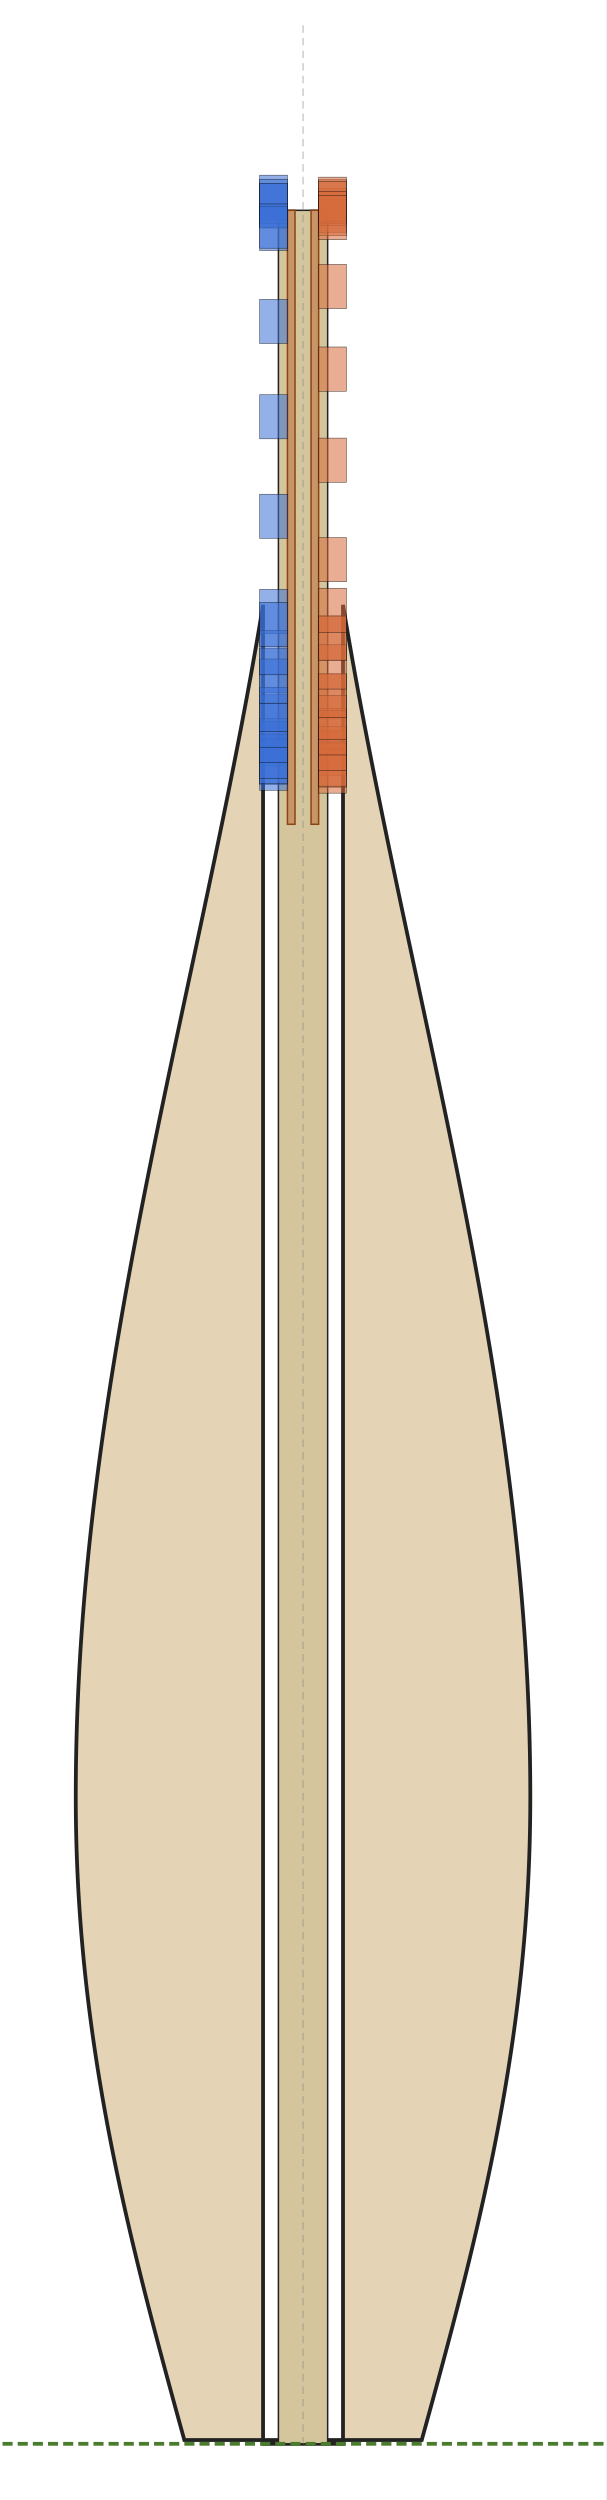
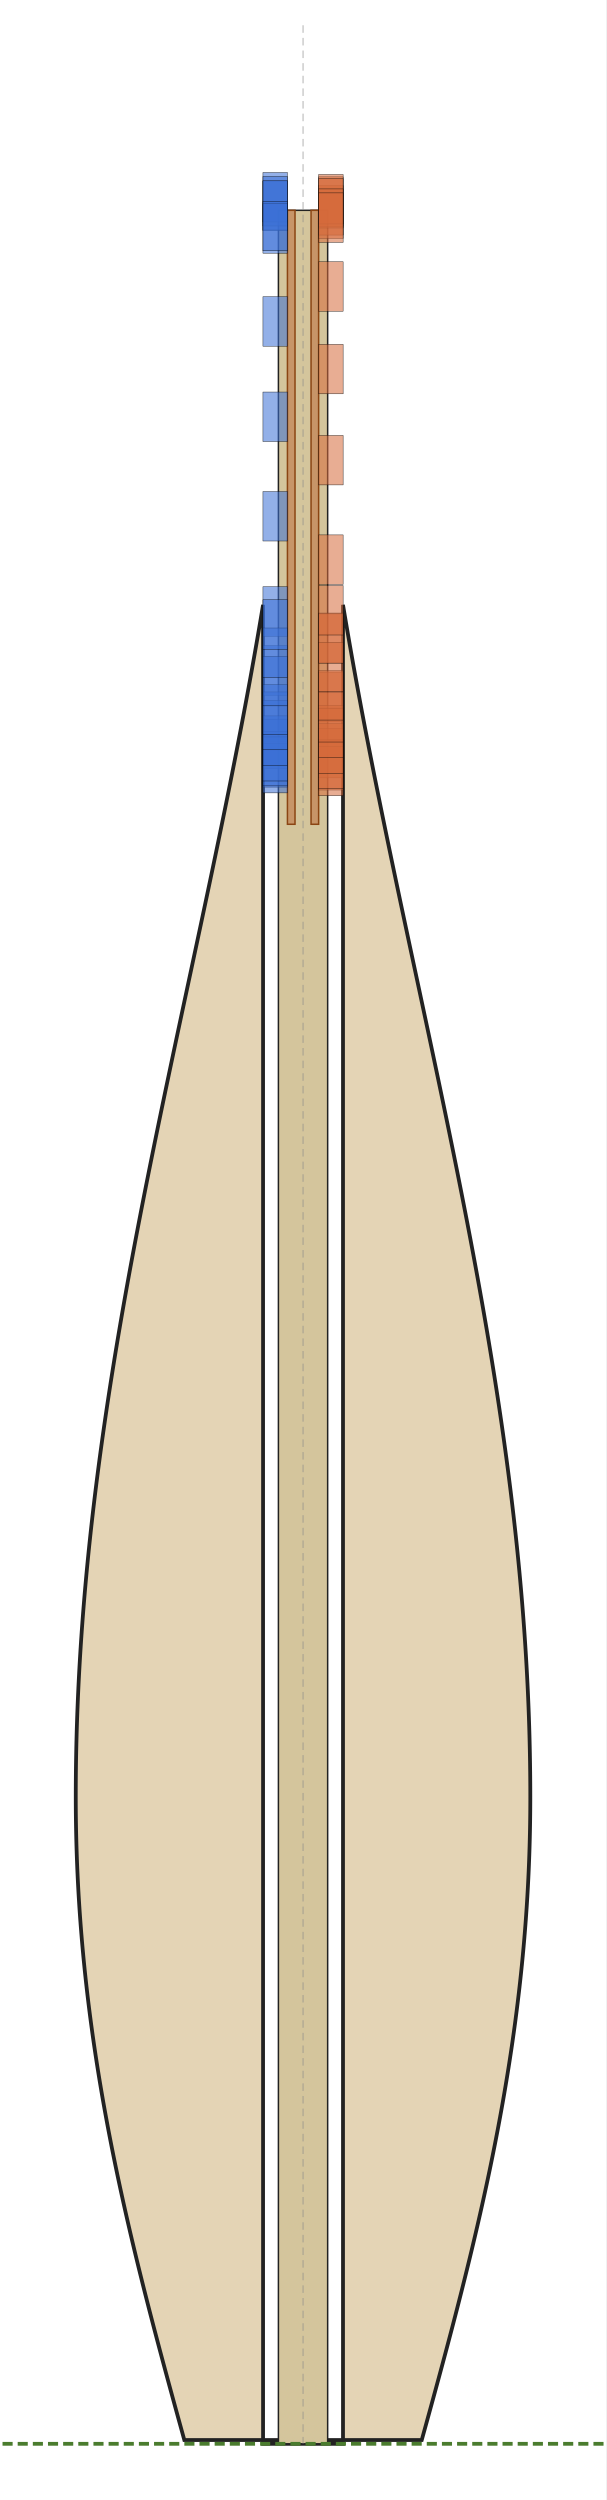
<svg xmlns="http://www.w3.org/2000/svg" viewBox="-240 -20 480 1980" preserveAspectRatio="xMidYMid meet">
  <rect x="-240" y="-20" width="480" height="1980" fill="#fff" />
  <path d="M 94.013 1912.507 L 94.960 1909.075 L 95.907 1905.642 L 96.853 1902.210 L 97.799 1898.777 L 98.743 1895.344 L 99.687 1891.911 L 100.629 1888.478 L 101.571 1885.044 L 102.511 1881.610 L 103.449 1878.175 L 104.387 1874.741 L 105.322 1871.306 L 106.256 1867.870 L 107.188 1864.434 L 108.118 1860.998 L 109.047 1857.561 L 109.973 1854.124 L 110.897 1850.686 L 111.818 1847.247 L 112.737 1843.808 L 113.654 1840.368 L 114.568 1836.928 L 115.479 1833.487 L 116.387 1830.046 L 117.293 1826.603 L 118.195 1823.160 L 119.094 1819.716 L 119.990 1816.272 L 120.883 1812.826 L 121.772 1809.380 L 122.658 1805.933 L 123.540 1802.485 L 124.419 1799.036 L 125.293 1795.586 L 126.164 1792.136 L 127.031 1788.684 L 127.893 1785.231 L 128.751 1781.778 L 129.605 1778.323 L 130.455 1774.867 L 131.300 1771.410 L 132.141 1767.952 L 132.976 1764.493 L 133.808 1761.033 L 134.634 1757.571 L 135.455 1754.109 L 136.271 1750.645 L 137.082 1747.180 L 137.888 1743.714 L 138.689 1740.246 L 139.484 1736.777 L 140.273 1733.307 L 141.057 1729.835 L 141.836 1726.362 L 142.608 1722.888 L 143.375 1719.412 L 144.136 1715.935 L 144.891 1712.457 L 145.639 1708.977 L 146.382 1705.495 L 147.118 1702.012 L 147.848 1698.527 L 148.571 1695.041 L 149.288 1691.553 L 149.999 1688.064 L 150.703 1684.573 L 151.400 1681.081 L 152.090 1677.587 L 152.773 1674.091 L 153.449 1670.593 L 154.118 1667.094 L 154.781 1663.593 L 155.435 1660.091 L 156.083 1656.586 L 156.723 1653.080 L 157.356 1649.572 L 157.982 1646.062 L 158.600 1642.551 L 159.210 1639.037 L 159.812 1635.522 L 160.407 1632.005 L 160.994 1628.486 L 161.573 1624.965 L 162.144 1621.442 L 162.707 1617.918 L 163.262 1614.391 L 163.809 1610.862 L 164.348 1607.332 L 164.879 1603.799 L 165.401 1600.265 L 165.914 1596.728 L 166.420 1593.189 L 166.917 1589.649 L 167.405 1586.106 L 167.885 1582.561 L 168.356 1579.014 L 168.818 1575.465 L 169.271 1571.914 L 169.716 1568.361 L 170.152 1564.805 L 170.579 1561.248 L 170.997 1557.688 L 171.406 1554.127 L 171.806 1550.563 L 172.197 1546.996 L 172.579 1543.428 L 172.951 1539.857 L 173.315 1536.285 L 173.669 1532.710 L 174.014 1529.132 L 174.349 1525.553 L 174.676 1521.971 L 174.992 1518.387 L 175.300 1514.801 L 175.597 1511.212 L 175.886 1507.621 L 176.164 1504.028 L 176.434 1500.433 L 176.693 1496.835 L 176.943 1493.235 L 177.183 1489.632 L 177.414 1486.028 L 177.635 1482.421 L 177.846 1478.811 L 178.048 1475.199 L 178.239 1471.585 L 178.421 1467.969 L 178.593 1464.350 L 178.755 1460.729 L 178.907 1457.105 L 179.050 1453.479 L 179.182 1449.851 L 179.305 1446.220 L 179.418 1442.587 L 179.520 1438.951 L 179.613 1435.313 L 179.696 1431.673 L 179.769 1428.030 L 179.832 1424.385 L 179.885 1420.738 L 179.928 1417.088 L 179.961 1413.436 L 179.984 1409.781 L 179.997 1406.124 L 180.000 1402.464 L 179.995 1398.803 L 179.982 1395.139 L 179.961 1391.474 L 179.933 1387.807 L 179.898 1384.138 L 179.854 1380.468 L 179.804 1376.795 L 179.746 1373.121 L 179.680 1369.445 L 179.606 1365.767 L 179.526 1362.087 L 179.437 1358.406 L 179.341 1354.722 L 179.238 1351.037 L 179.127 1347.350 L 179.008 1343.662 L 178.883 1339.971 L 178.749 1336.279 L 178.608 1332.585 L 178.460 1328.889 L 178.304 1325.191 L 178.141 1321.491 L 177.971 1317.790 L 177.793 1314.087 L 177.607 1310.382 L 177.414 1306.675 L 177.214 1302.967 L 177.007 1299.257 L 176.792 1295.545 L 176.570 1291.831 L 176.341 1288.116 L 176.104 1284.399 L 175.861 1280.680 L 175.609 1276.959 L 175.351 1273.237 L 175.086 1269.513 L 174.813 1265.787 L 174.534 1262.059 L 174.247 1258.330 L 173.953 1254.599 L 173.652 1250.866 L 173.344 1247.132 L 173.029 1243.396 L 172.707 1239.658 L 172.378 1235.919 L 172.042 1232.178 L 171.699 1228.435 L 171.350 1224.690 L 170.993 1220.944 L 170.630 1217.197 L 170.260 1213.447 L 169.883 1209.696 L 169.500 1205.944 L 169.109 1202.190 L 168.713 1198.434 L 168.309 1194.677 L 167.899 1190.918 L 167.482 1187.157 L 167.059 1183.395 L 166.630 1179.631 L 166.194 1175.866 L 165.751 1172.100 L 165.302 1168.331 L 164.847 1164.561 L 164.386 1160.790 L 163.918 1157.017 L 163.444 1153.243 L 162.964 1149.467 L 162.478 1145.690 L 161.985 1141.911 L 161.487 1138.131 L 160.983 1134.349 L 160.472 1130.566 L 159.956 1126.782 L 159.434 1122.996 L 158.906 1119.209 L 158.372 1115.420 L 157.832 1111.630 L 157.287 1107.838 L 156.736 1104.045 L 156.179 1100.251 L 155.617 1096.456 L 155.050 1092.659 L 154.477 1088.861 L 153.898 1085.061 L 153.314 1081.260 L 152.725 1077.458 L 152.131 1073.655 L 151.531 1069.851 L 150.926 1066.045 L 150.316 1062.238 L 149.701 1058.429 L 149.081 1054.620 L 148.456 1050.809 L 147.826 1046.997 L 147.191 1043.184 L 146.551 1039.370 L 145.907 1035.555 L 145.258 1031.738 L 144.604 1027.921 L 143.945 1024.102 L 143.283 1020.282 L 142.615 1016.461 L 141.943 1012.639 L 141.267 1008.816 L 140.587 1004.992 L 139.902 1001.167 L 139.213 997.341 L 138.520 993.514 L 137.823 989.686 L 137.122 985.857 L 136.417 982.027 L 135.707 978.196 L 134.995 974.365 L 134.278 970.532 L 133.558 966.698 L 132.833 962.864 L 132.106 959.028 L 131.375 955.192 L 130.640 951.355 L 129.902 947.517 L 129.160 943.679 L 128.416 939.839 L 127.668 935.999 L 126.917 932.158 L 126.162 928.316 L 125.405 924.474 L 124.645 920.630 L 123.882 916.786 L 123.116 912.942 L 122.347 909.097 L 121.575 905.251 L 120.801 901.404 L 120.024 897.557 L 119.245 893.709 L 118.463 889.861 L 117.679 886.012 L 116.893 882.162 L 116.104 878.312 L 115.313 874.462 L 114.520 870.610 L 113.725 866.759 L 112.928 862.907 L 112.129 859.054 L 111.328 855.201 L 110.525 851.348 L 109.721 847.494 L 108.914 843.640 L 108.107 839.785 L 107.298 835.930 L 106.487 832.075 L 105.675 828.219 L 104.861 824.363 L 104.047 820.507 L 103.231 816.650 L 102.414 812.793 L 101.596 808.936 L 100.777 805.079 L 99.957 801.221 L 99.137 797.364 L 98.315 793.506 L 97.493 789.648 L 96.670 785.789 L 95.847 781.931 L 95.023 778.072 L 94.199 774.214 L 93.374 770.355 L 92.550 766.496 L 91.724 762.638 L 90.899 758.779 L 90.074 754.920 L 89.249 751.061 L 88.423 747.202 L 87.598 743.343 L 86.773 739.484 L 85.949 735.626 L 85.124 731.767 L 84.300 727.909 L 83.477 724.050 L 82.654 720.192 L 81.832 716.334 L 81.010 712.476 L 80.190 708.618 L 79.370 704.760 L 78.550 700.903 L 77.732 697.046 L 76.915 693.189 L 76.099 689.332 L 75.284 685.476 L 74.471 681.620 L 73.659 677.764 L 72.848 673.909 L 72.038 670.054 L 71.230 666.199 L 70.424 662.345 L 69.619 658.491 L 68.816 654.637 L 68.015 650.784 L 67.215 646.932 L 66.418 643.080 L 65.622 639.228 L 64.829 635.377 L 64.038 631.526 L 63.249 627.676 L 62.462 623.826 L 61.677 619.977 L 60.895 616.129 L 60.115 612.281 L 59.338 608.433 L 58.563 604.587 L 57.791 600.741 L 57.022 596.895 L 56.255 593.051 L 55.492 589.207 L 54.731 585.363 L 53.973 581.521 L 53.218 577.679 L 52.467 573.838 L 51.718 569.997 L 50.973 566.157 L 50.231 562.319 L 49.492 558.481 L 48.757 554.643 L 48.025 550.807 L 47.297 546.972 L 46.572 543.137 L 45.851 539.303 L 45.134 535.470 L 44.420 531.638 L 43.710 527.807 L 43.004 523.977 L 42.302 520.148 L 41.605 516.320 L 40.911 512.492 L 40.221 508.666 L 39.536 504.841 L 38.854 501.017 L 38.177 497.194 L 37.505 493.372 L 36.837 489.551 L 36.173 485.731 L 35.514 481.912 L 34.859 478.094 L 34.209 474.277 L 33.564 470.462 L 32.923 466.647 L 32.288 462.834 L 31.657 459.022 L 31.657 1915.500 L -31.657 1915.500 L -31.657 459.022 L -32.288 462.834 L -32.923 466.647 L -33.564 470.462 L -34.209 474.277 L -34.859 478.094 L -35.514 481.912 L -36.173 485.731 L -36.837 489.551 L -37.505 493.372 L -38.177 497.194 L -38.854 501.017 L -39.536 504.841 L -40.221 508.666 L -40.911 512.492 L -41.605 516.320 L -42.302 520.148 L -43.004 523.977 L -43.710 527.807 L -44.420 531.638 L -45.134 535.470 L -45.851 539.303 L -46.572 543.137 L -47.297 546.972 L -48.025 550.807 L -48.757 554.643 L -49.492 558.481 L -50.231 562.319 L -50.973 566.157 L -51.718 569.997 L -52.467 573.838 L -53.218 577.679 L -53.973 581.521 L -54.731 585.363 L -55.492 589.207 L -56.255 593.051 L -57.022 596.895 L -57.791 600.741 L -58.563 604.587 L -59.338 608.433 L -60.115 612.281 L -60.895 616.129 L -61.677 619.977 L -62.462 623.826 L -63.249 627.676 L -64.038 631.526 L -64.829 635.377 L -65.622 639.228 L -66.418 643.080 L -67.215 646.932 L -68.015 650.784 L -68.816 654.637 L -69.619 658.491 L -70.424 662.345 L -71.230 666.199 L -72.038 670.054 L -72.848 673.909 L -73.659 677.764 L -74.471 681.620 L -75.284 685.476 L -76.099 689.332 L -76.915 693.189 L -77.732 697.046 L -78.550 700.903 L -79.370 704.760 L -80.190 708.618 L -81.010 712.476 L -81.832 716.334 L -82.654 720.192 L -83.477 724.050 L -84.300 727.909 L -85.124 731.767 L -85.949 735.626 L -86.773 739.484 L -87.598 743.343 L -88.423 747.202 L -89.249 751.061 L -90.074 754.920 L -90.899 758.779 L -91.724 762.638 L -92.550 766.496 L -93.374 770.355 L -94.199 774.214 L -95.023 778.072 L -95.847 781.931 L -96.670 785.789 L -97.493 789.648 L -98.315 793.506 L -99.137 797.364 L -99.957 801.221 L -100.777 805.079 L -101.596 808.936 L -102.414 812.793 L -103.231 816.650 L -104.047 820.507 L -104.861 824.363 L -105.675 828.219 L -106.487 832.075 L -107.298 835.930 L -108.107 839.785 L -108.914 843.640 L -109.721 847.494 L -110.525 851.348 L -111.328 855.201 L -112.129 859.054 L -112.928 862.907 L -113.725 866.759 L -114.520 870.610 L -115.313 874.462 L -116.104 878.312 L -116.893 882.162 L -117.679 886.012 L -118.463 889.861 L -119.245 893.709 L -120.024 897.557 L -120.801 901.404 L -121.575 905.251 L -122.347 909.097 L -123.116 912.942 L -123.882 916.786 L -124.645 920.630 L -125.405 924.474 L -126.162 928.316 L -126.917 932.158 L -127.668 935.999 L -128.416 939.839 L -129.160 943.679 L -129.902 947.517 L -130.640 951.355 L -131.375 955.192 L -132.106 959.028 L -132.833 962.864 L -133.558 966.698 L -134.278 970.532 L -134.995 974.365 L -135.707 978.196 L -136.417 982.027 L -137.122 985.857 L -137.823 989.686 L -138.520 993.514 L -139.213 997.341 L -139.902 1001.167 L -140.587 1004.992 L -141.267 1008.816 L -141.943 1012.639 L -142.615 1016.461 L -143.283 1020.282 L -143.945 1024.102 L -144.604 1027.921 L -145.258 1031.738 L -145.907 1035.555 L -146.551 1039.370 L -147.191 1043.184 L -147.826 1046.997 L -148.456 1050.809 L -149.081 1054.620 L -149.701 1058.429 L -150.316 1062.238 L -150.926 1066.045 L -151.531 1069.851 L -152.131 1073.655 L -152.725 1077.458 L -153.314 1081.260 L -153.898 1085.061 L -154.477 1088.861 L -155.050 1092.659 L -155.617 1096.456 L -156.179 1100.251 L -156.736 1104.045 L -157.287 1107.838 L -157.832 1111.630 L -158.372 1115.420 L -158.906 1119.209 L -159.434 1122.996 L -159.956 1126.782 L -160.472 1130.566 L -160.983 1134.349 L -161.487 1138.131 L -161.985 1141.911 L -162.478 1145.690 L -162.964 1149.467 L -163.444 1153.243 L -163.918 1157.017 L -164.386 1160.790 L -164.847 1164.561 L -165.302 1168.331 L -165.751 1172.100 L -166.194 1175.866 L -166.630 1179.631 L -167.059 1183.395 L -167.482 1187.157 L -167.899 1190.918 L -168.309 1194.677 L -168.713 1198.434 L -169.109 1202.190 L -169.500 1205.944 L -169.883 1209.696 L -170.260 1213.447 L -170.630 1217.197 L -170.993 1220.944 L -171.350 1224.690 L -171.699 1228.435 L -172.042 1232.178 L -172.378 1235.919 L -172.707 1239.658 L -173.029 1243.396 L -173.344 1247.132 L -173.652 1250.866 L -173.953 1254.599 L -174.247 1258.330 L -174.534 1262.059 L -174.813 1265.787 L -175.086 1269.513 L -175.351 1273.237 L -175.609 1276.959 L -175.861 1280.680 L -176.104 1284.399 L -176.341 1288.116 L -176.570 1291.831 L -176.792 1295.545 L -177.007 1299.257 L -177.214 1302.967 L -177.414 1306.675 L -177.607 1310.382 L -177.793 1314.087 L -177.971 1317.790 L -178.141 1321.491 L -178.304 1325.191 L -178.460 1328.889 L -178.608 1332.585 L -178.749 1336.279 L -178.883 1339.971 L -179.008 1343.662 L -179.127 1347.350 L -179.238 1351.037 L -179.341 1354.722 L -179.437 1358.406 L -179.526 1362.087 L -179.606 1365.767 L -179.680 1369.445 L -179.746 1373.121 L -179.804 1376.795 L -179.854 1380.468 L -179.898 1384.138 L -179.933 1387.807 L -179.961 1391.474 L -179.982 1395.139 L -179.995 1398.803 L -180.000 1402.464 L -179.997 1406.124 L -179.984 1409.781 L -179.961 1413.436 L -179.928 1417.088 L -179.885 1420.738 L -179.832 1424.385 L -179.769 1428.030 L -179.696 1431.673 L -179.613 1435.313 L -179.520 1438.951 L -179.418 1442.587 L -179.305 1446.220 L -179.182 1449.851 L -179.050 1453.479 L -178.907 1457.105 L -178.755 1460.729 L -178.593 1464.350 L -178.421 1467.969 L -178.239 1471.585 L -178.048 1475.199 L -177.846 1478.811 L -177.635 1482.421 L -177.414 1486.028 L -177.183 1489.632 L -176.943 1493.235 L -176.693 1496.835 L -176.434 1500.433 L -176.164 1504.028 L -175.886 1507.621 L -175.597 1511.212 L -175.300 1514.801 L -174.992 1518.387 L -174.676 1521.971 L -174.349 1525.553 L -174.014 1529.132 L -173.669 1532.710 L -173.315 1536.285 L -172.951 1539.857 L -172.579 1543.428 L -172.197 1546.996 L -171.806 1550.563 L -171.406 1554.127 L -170.997 1557.688 L -170.579 1561.248 L -170.152 1564.805 L -169.716 1568.361 L -169.271 1571.914 L -168.818 1575.465 L -168.356 1579.014 L -167.885 1582.561 L -167.405 1586.106 L -166.917 1589.649 L -166.420 1593.189 L -165.914 1596.728 L -165.401 1600.265 L -164.879 1603.799 L -164.348 1607.332 L -163.809 1610.862 L -163.262 1614.391 L -162.707 1617.918 L -162.144 1621.442 L -161.573 1624.965 L -160.994 1628.486 L -160.407 1632.005 L -159.812 1635.522 L -159.210 1639.037 L -158.600 1642.551 L -157.982 1646.062 L -157.356 1649.572 L -156.723 1653.080 L -156.083 1656.586 L -155.435 1660.091 L -154.781 1663.593 L -154.118 1667.094 L -153.449 1670.593 L -152.773 1674.091 L -152.090 1677.587 L -151.400 1681.081 L -150.703 1684.573 L -149.999 1688.064 L -149.288 1691.553 L -148.571 1695.041 L -147.848 1698.527 L -147.118 1702.012 L -146.382 1705.495 L -145.639 1708.977 L -144.891 1712.457 L -144.136 1715.935 L -143.375 1719.412 L -142.608 1722.888 L -141.836 1726.362 L -141.057 1729.835 L -140.273 1733.307 L -139.484 1736.777 L -138.689 1740.246 L -137.888 1743.714 L -137.082 1747.180 L -136.271 1750.645 L -135.455 1754.109 L -134.634 1757.571 L -133.808 1761.033 L -132.976 1764.493 L -132.141 1767.952 L -131.300 1771.410 L -130.455 1774.867 L -129.605 1778.323 L -128.751 1781.778 L -127.893 1785.231 L -127.031 1788.684 L -126.164 1792.136 L -125.293 1795.586 L -124.419 1799.036 L -123.540 1802.485 L -122.658 1805.933 L -121.772 1809.380 L -120.883 1812.826 L -119.990 1816.272 L -119.094 1819.716 L -118.195 1823.160 L -117.293 1826.603 L -116.387 1830.046 L -115.479 1833.487 L -114.568 1836.928 L -113.654 1840.368 L -112.737 1843.808 L -111.818 1847.247 L -110.897 1850.686 L -109.973 1854.124 L -109.047 1857.561 L -108.118 1860.998 L -107.188 1864.434 L -106.256 1867.870 L -105.322 1871.306 L -104.387 1874.741 L -103.449 1878.175 L -102.511 1881.610 L -101.571 1885.044 L -100.629 1888.478 L -99.687 1891.911 L -98.743 1895.344 L -97.799 1898.777 L -96.853 1902.210 L -95.907 1905.642 L -94.960 1909.075 L -94.013 1912.507 Z" fill="#e4d4b5" stroke="#222" stroke-width="3.0" />
  <rect x="-19.500" y="146.563" width="39.000" height="1768.937" fill="#d4c59c" stroke="#222" stroke-width="1.2" />
  <line x1="-250" y1="1915.500" x2="250" y2="1915.500" stroke="#4a7c2e" stroke-width="3.0" stroke-dasharray="8 4" />
  <rect x="6.350" y="146.558" width="6.000" height="486.270" fill="#c79568" stroke="#8b4513" stroke-width="1.2" />
  <rect x="-12.350" y="146.558" width="6.000" height="486.270" fill="#c79568" stroke="#8b4513" stroke-width="1.2" />
-   <rect x="12.350" y="129.063" width="22.000" height="35.000" fill="#d46a3a" fill-opacity="0.55" stroke="#000" stroke-width="0.3" />
-   <rect x="-34.350" y="125.609" width="22.000" height="35.000" fill="#3a6fd4" fill-opacity="0.55" stroke="#000" stroke-width="0.3" />
-   <rect x="12.350" y="122.154" width="22.000" height="35.000" fill="#d46a3a" fill-opacity="0.55" stroke="#000" stroke-width="0.3" />
-   <rect x="-34.350" y="118.700" width="22.000" height="35.000" fill="#3a6fd4" fill-opacity="0.55" stroke="#000" stroke-width="0.3" />
-   <rect x="12.350" y="120.275" width="22.000" height="35.000" fill="#d46a3a" fill-opacity="0.55" stroke="#000" stroke-width="0.3" />
-   <rect x="-34.350" y="121.875" width="22.000" height="35.000" fill="#3a6fd4" fill-opacity="0.55" stroke="#000" stroke-width="0.3" />
-   <rect x="12.350" y="123.475" width="22.000" height="35.000" fill="#d46a3a" fill-opacity="0.55" stroke="#000" stroke-width="0.3" />
-   <rect x="-34.350" y="125.075" width="22.000" height="35.000" fill="#3a6fd4" fill-opacity="0.55" stroke="#000" stroke-width="0.3" />
-   <rect x="12.350" y="131.730" width="22.000" height="35.000" fill="#d46a3a" fill-opacity="0.55" stroke="#000" stroke-width="0.3" />
-   <rect x="-34.350" y="143.414" width="22.000" height="35.000" fill="#3a6fd4" fill-opacity="0.55" stroke="#000" stroke-width="0.3" />
-   <rect x="12.350" y="134.880" width="22.000" height="35.000" fill="#d46a3a" fill-opacity="0.55" stroke="#000" stroke-width="0.3" />
-   <rect x="-34.350" y="141.535" width="22.000" height="35.000" fill="#3a6fd4" fill-opacity="0.55" stroke="#000" stroke-width="0.3" />
-   <rect x="12.350" y="189.388" width="22.000" height="35.000" fill="#d46a3a" fill-opacity="0.55" stroke="#000" stroke-width="0.3" />
-   <rect x="-34.350" y="217.074" width="22.000" height="35.000" fill="#3a6fd4" fill-opacity="0.55" stroke="#000" stroke-width="0.3" />
-   <rect x="12.350" y="254.819" width="22.000" height="35.000" fill="#d46a3a" fill-opacity="0.55" stroke="#000" stroke-width="0.3" />
-   <rect x="-34.350" y="292.588" width="22.000" height="35.000" fill="#3a6fd4" fill-opacity="0.55" stroke="#000" stroke-width="0.3" />
-   <rect x="12.350" y="326.955" width="22.000" height="35.000" fill="#d46a3a" fill-opacity="0.55" stroke="#000" stroke-width="0.3" />
-   <rect x="-34.350" y="371.379" width="22.000" height="35.000" fill="#3a6fd4" fill-opacity="0.55" stroke="#000" stroke-width="0.3" />
-   <rect x="12.350" y="405.745" width="22.000" height="35.000" fill="#d46a3a" fill-opacity="0.55" stroke="#000" stroke-width="0.3" />
-   <rect x="-34.350" y="446.766" width="22.000" height="35.000" fill="#3a6fd4" fill-opacity="0.55" stroke="#000" stroke-width="0.3" />
-   <rect x="12.350" y="467.620" width="22.000" height="35.000" fill="#d46a3a" fill-opacity="0.55" stroke="#000" stroke-width="0.3" />
-   <rect x="-34.350" y="493.528" width="22.000" height="35.000" fill="#3a6fd4" fill-opacity="0.55" stroke="#000" stroke-width="0.3" />
-   <rect x="12.350" y="514.356" width="22.000" height="35.000" fill="#d46a3a" fill-opacity="0.55" stroke="#000" stroke-width="0.3" />
-   <rect x="-34.350" y="530.129" width="22.000" height="35.000" fill="#3a6fd4" fill-opacity="0.55" stroke="#000" stroke-width="0.3" />
-   <rect x="12.350" y="540.899" width="22.000" height="35.000" fill="#d46a3a" fill-opacity="0.55" stroke="#000" stroke-width="0.3" />
-   <rect x="-34.350" y="551.643" width="22.000" height="35.000" fill="#3a6fd4" fill-opacity="0.55" stroke="#000" stroke-width="0.3" />
-   <rect x="12.350" y="558.984" width="22.000" height="35.000" fill="#d46a3a" fill-opacity="0.55" stroke="#000" stroke-width="0.3" />
-   <rect x="-34.350" y="566.299" width="22.000" height="35.000" fill="#3a6fd4" fill-opacity="0.55" stroke="#000" stroke-width="0.3" />
-   <rect x="12.350" y="568.585" width="22.000" height="35.000" fill="#d46a3a" fill-opacity="0.55" stroke="#000" stroke-width="0.3" />
-   <rect x="-34.350" y="570.871" width="22.000" height="35.000" fill="#3a6fd4" fill-opacity="0.55" stroke="#000" stroke-width="0.3" />
-   <rect x="12.350" y="573.157" width="22.000" height="35.000" fill="#d46a3a" fill-opacity="0.55" stroke="#000" stroke-width="0.3" />
-   <rect x="-34.350" y="565.334" width="22.000" height="35.000" fill="#3a6fd4" fill-opacity="0.55" stroke="#000" stroke-width="0.3" />
-   <rect x="12.350" y="567.620" width="22.000" height="35.000" fill="#d46a3a" fill-opacity="0.55" stroke="#000" stroke-width="0.3" />
-   <rect x="-34.350" y="561.447" width="22.000" height="35.000" fill="#3a6fd4" fill-opacity="0.55" stroke="#000" stroke-width="0.3" />
-   <rect x="12.350" y="555.275" width="22.000" height="35.000" fill="#d46a3a" fill-opacity="0.55" stroke="#000" stroke-width="0.3" />
-   <rect x="-34.350" y="549.103" width="22.000" height="35.000" fill="#3a6fd4" fill-opacity="0.55" stroke="#000" stroke-width="0.3" />
-   <rect x="12.350" y="542.931" width="22.000" height="35.000" fill="#d46a3a" fill-opacity="0.55" stroke="#000" stroke-width="0.3" />
-   <rect x="-34.350" y="536.759" width="22.000" height="35.000" fill="#3a6fd4" fill-opacity="0.55" stroke="#000" stroke-width="0.3" />
-   <rect x="12.350" y="530.586" width="22.000" height="35.000" fill="#d46a3a" fill-opacity="0.55" stroke="#000" stroke-width="0.3" />
-   <rect x="-34.350" y="524.389" width="22.000" height="35.000" fill="#3a6fd4" fill-opacity="0.55" stroke="#000" stroke-width="0.3" />
-   <rect x="12.350" y="513.187" width="22.000" height="35.000" fill="#d46a3a" fill-opacity="0.55" stroke="#000" stroke-width="0.3" />
-   <rect x="-34.350" y="501.935" width="22.000" height="35.000" fill="#3a6fd4" fill-opacity="0.55" stroke="#000" stroke-width="0.3" />
-   <rect x="12.350" y="490.734" width="22.000" height="35.000" fill="#d46a3a" fill-opacity="0.55" stroke="#000" stroke-width="0.3" />
-   <rect x="-34.350" y="479.482" width="22.000" height="35.000" fill="#3a6fd4" fill-opacity="0.55" stroke="#000" stroke-width="0.3" />
-   <rect x="12.350" y="468.280" width="22.000" height="35.000" fill="#d46a3a" fill-opacity="0.55" stroke="#000" stroke-width="0.3" />
-   <rect x="-34.350" y="457.053" width="22.000" height="35.000" fill="#3a6fd4" fill-opacity="0.55" stroke="#000" stroke-width="0.3" />
-   <rect x="12.350" y="445.827" width="22.000" height="35.000" fill="#d46a3a" fill-opacity="0.55" stroke="#000" stroke-width="0.3" />
+   <rect x="12.350" y="126.963" width="19.400" height="39.200" fill="#d46a3a" fill-opacity="0.55" stroke="#000" stroke-width="0.3" />
+   <rect x="-31.750" y="123.509" width="19.400" height="39.200" fill="#3a6fd4" fill-opacity="0.55" stroke="#000" stroke-width="0.3" />
+   <rect x="12.350" y="120.054" width="19.400" height="39.200" fill="#d46a3a" fill-opacity="0.55" stroke="#000" stroke-width="0.3" />
+   <rect x="-31.750" y="116.600" width="19.400" height="39.200" fill="#3a6fd4" fill-opacity="0.55" stroke="#000" stroke-width="0.3" />
+   <rect x="12.350" y="118.175" width="19.400" height="39.200" fill="#d46a3a" fill-opacity="0.55" stroke="#000" stroke-width="0.3" />
+   <rect x="-31.750" y="119.775" width="19.400" height="39.200" fill="#3a6fd4" fill-opacity="0.55" stroke="#000" stroke-width="0.3" />
+   <rect x="12.350" y="121.375" width="19.400" height="39.200" fill="#d46a3a" fill-opacity="0.55" stroke="#000" stroke-width="0.3" />
+   <rect x="-31.750" y="122.975" width="19.400" height="39.200" fill="#3a6fd4" fill-opacity="0.55" stroke="#000" stroke-width="0.3" />
+   <rect x="12.350" y="129.630" width="19.400" height="39.200" fill="#d46a3a" fill-opacity="0.55" stroke="#000" stroke-width="0.3" />
+   <rect x="-31.750" y="141.314" width="19.400" height="39.200" fill="#3a6fd4" fill-opacity="0.55" stroke="#000" stroke-width="0.3" />
+   <rect x="12.350" y="132.780" width="19.400" height="39.200" fill="#d46a3a" fill-opacity="0.55" stroke="#000" stroke-width="0.3" />
+   <rect x="-31.750" y="139.435" width="19.400" height="39.200" fill="#3a6fd4" fill-opacity="0.55" stroke="#000" stroke-width="0.3" />
+   <rect x="12.350" y="187.288" width="19.400" height="39.200" fill="#d46a3a" fill-opacity="0.55" stroke="#000" stroke-width="0.3" />
+   <rect x="-31.750" y="214.974" width="19.400" height="39.200" fill="#3a6fd4" fill-opacity="0.55" stroke="#000" stroke-width="0.3" />
+   <rect x="12.350" y="252.719" width="19.400" height="39.200" fill="#d46a3a" fill-opacity="0.55" stroke="#000" stroke-width="0.3" />
+   <rect x="-31.750" y="290.488" width="19.400" height="39.200" fill="#3a6fd4" fill-opacity="0.55" stroke="#000" stroke-width="0.3" />
+   <rect x="12.350" y="324.855" width="19.400" height="39.200" fill="#d46a3a" fill-opacity="0.55" stroke="#000" stroke-width="0.3" />
+   <rect x="-31.750" y="369.279" width="19.400" height="39.200" fill="#3a6fd4" fill-opacity="0.55" stroke="#000" stroke-width="0.3" />
+   <rect x="12.350" y="403.645" width="19.400" height="39.200" fill="#d46a3a" fill-opacity="0.55" stroke="#000" stroke-width="0.3" />
+   <rect x="-31.750" y="444.666" width="19.400" height="39.200" fill="#3a6fd4" fill-opacity="0.55" stroke="#000" stroke-width="0.3" />
+   <rect x="12.350" y="465.520" width="19.400" height="39.200" fill="#d46a3a" fill-opacity="0.55" stroke="#000" stroke-width="0.3" />
+   <rect x="-31.750" y="491.428" width="19.400" height="39.200" fill="#3a6fd4" fill-opacity="0.55" stroke="#000" stroke-width="0.3" />
+   <rect x="12.350" y="512.256" width="19.400" height="39.200" fill="#d46a3a" fill-opacity="0.55" stroke="#000" stroke-width="0.3" />
+   <rect x="-31.750" y="528.029" width="19.400" height="39.200" fill="#3a6fd4" fill-opacity="0.55" stroke="#000" stroke-width="0.3" />
+   <rect x="12.350" y="538.799" width="19.400" height="39.200" fill="#d46a3a" fill-opacity="0.55" stroke="#000" stroke-width="0.3" />
+   <rect x="-31.750" y="549.543" width="19.400" height="39.200" fill="#3a6fd4" fill-opacity="0.55" stroke="#000" stroke-width="0.3" />
+   <rect x="12.350" y="556.884" width="19.400" height="39.200" fill="#d46a3a" fill-opacity="0.55" stroke="#000" stroke-width="0.3" />
+   <rect x="-31.750" y="564.199" width="19.400" height="39.200" fill="#3a6fd4" fill-opacity="0.55" stroke="#000" stroke-width="0.3" />
+   <rect x="12.350" y="566.485" width="19.400" height="39.200" fill="#d46a3a" fill-opacity="0.55" stroke="#000" stroke-width="0.3" />
+   <rect x="-31.750" y="568.771" width="19.400" height="39.200" fill="#3a6fd4" fill-opacity="0.55" stroke="#000" stroke-width="0.3" />
+   <rect x="12.350" y="571.057" width="19.400" height="39.200" fill="#d46a3a" fill-opacity="0.55" stroke="#000" stroke-width="0.3" />
+   <rect x="-31.750" y="563.234" width="19.400" height="39.200" fill="#3a6fd4" fill-opacity="0.55" stroke="#000" stroke-width="0.3" />
+   <rect x="12.350" y="565.520" width="19.400" height="39.200" fill="#d46a3a" fill-opacity="0.55" stroke="#000" stroke-width="0.3" />
+   <rect x="-31.750" y="559.347" width="19.400" height="39.200" fill="#3a6fd4" fill-opacity="0.55" stroke="#000" stroke-width="0.3" />
+   <rect x="12.350" y="553.175" width="19.400" height="39.200" fill="#d46a3a" fill-opacity="0.55" stroke="#000" stroke-width="0.3" />
+   <rect x="-31.750" y="547.003" width="19.400" height="39.200" fill="#3a6fd4" fill-opacity="0.55" stroke="#000" stroke-width="0.3" />
+   <rect x="12.350" y="540.831" width="19.400" height="39.200" fill="#d46a3a" fill-opacity="0.55" stroke="#000" stroke-width="0.3" />
+   <rect x="-31.750" y="534.659" width="19.400" height="39.200" fill="#3a6fd4" fill-opacity="0.55" stroke="#000" stroke-width="0.3" />
+   <rect x="12.350" y="528.486" width="19.400" height="39.200" fill="#d46a3a" fill-opacity="0.55" stroke="#000" stroke-width="0.3" />
+   <rect x="-31.750" y="522.289" width="19.400" height="39.200" fill="#3a6fd4" fill-opacity="0.55" stroke="#000" stroke-width="0.3" />
+   <rect x="12.350" y="511.087" width="19.400" height="39.200" fill="#d46a3a" fill-opacity="0.55" stroke="#000" stroke-width="0.3" />
+   <rect x="-31.750" y="499.835" width="19.400" height="39.200" fill="#3a6fd4" fill-opacity="0.55" stroke="#000" stroke-width="0.3" />
+   <rect x="12.350" y="488.634" width="19.400" height="39.200" fill="#d46a3a" fill-opacity="0.55" stroke="#000" stroke-width="0.3" />
+   <rect x="-31.750" y="477.382" width="19.400" height="39.200" fill="#3a6fd4" fill-opacity="0.55" stroke="#000" stroke-width="0.3" />
+   <rect x="12.350" y="466.180" width="19.400" height="39.200" fill="#d46a3a" fill-opacity="0.55" stroke="#000" stroke-width="0.3" />
+   <rect x="-31.750" y="454.953" width="19.400" height="39.200" fill="#3a6fd4" fill-opacity="0.55" stroke="#000" stroke-width="0.3" />
+   <rect x="12.350" y="443.727" width="19.400" height="39.200" fill="#d46a3a" fill-opacity="0.55" stroke="#000" stroke-width="0.3" />
  <line x1="0" y1="0" x2="0" y2="1915.500" stroke="#888" stroke-width="0.5" stroke-dasharray="6 4" />
</svg>
